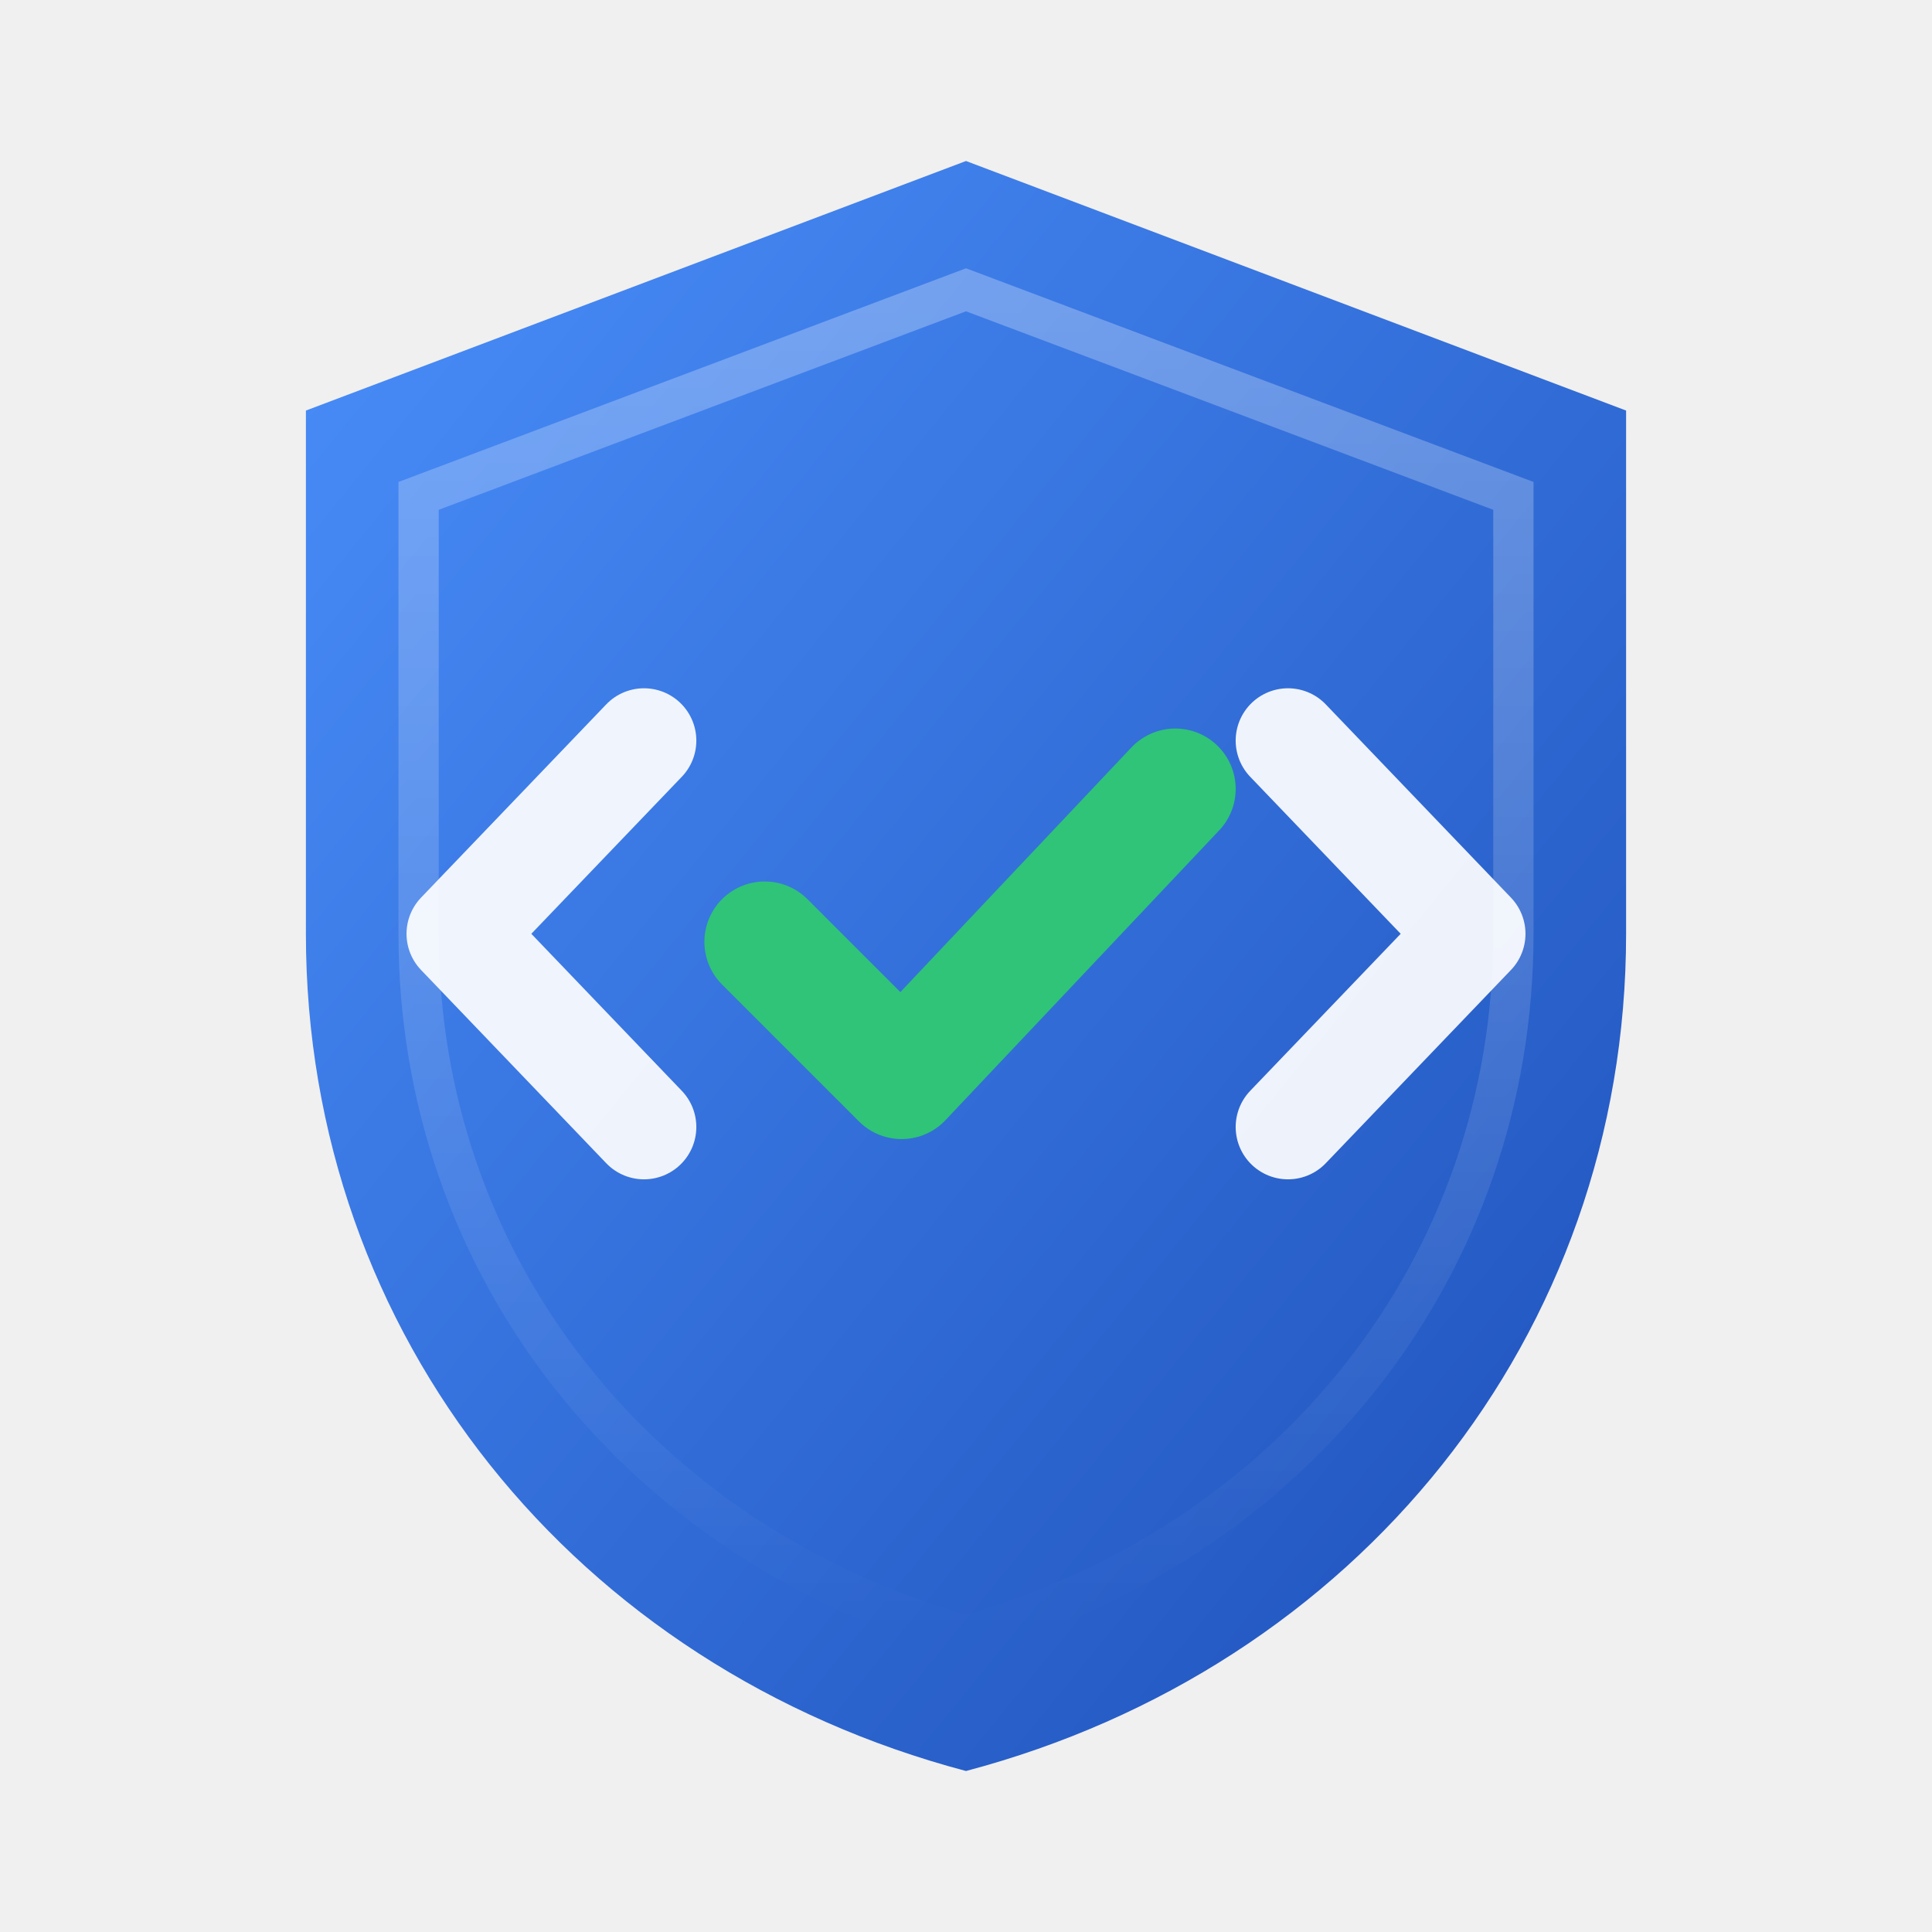
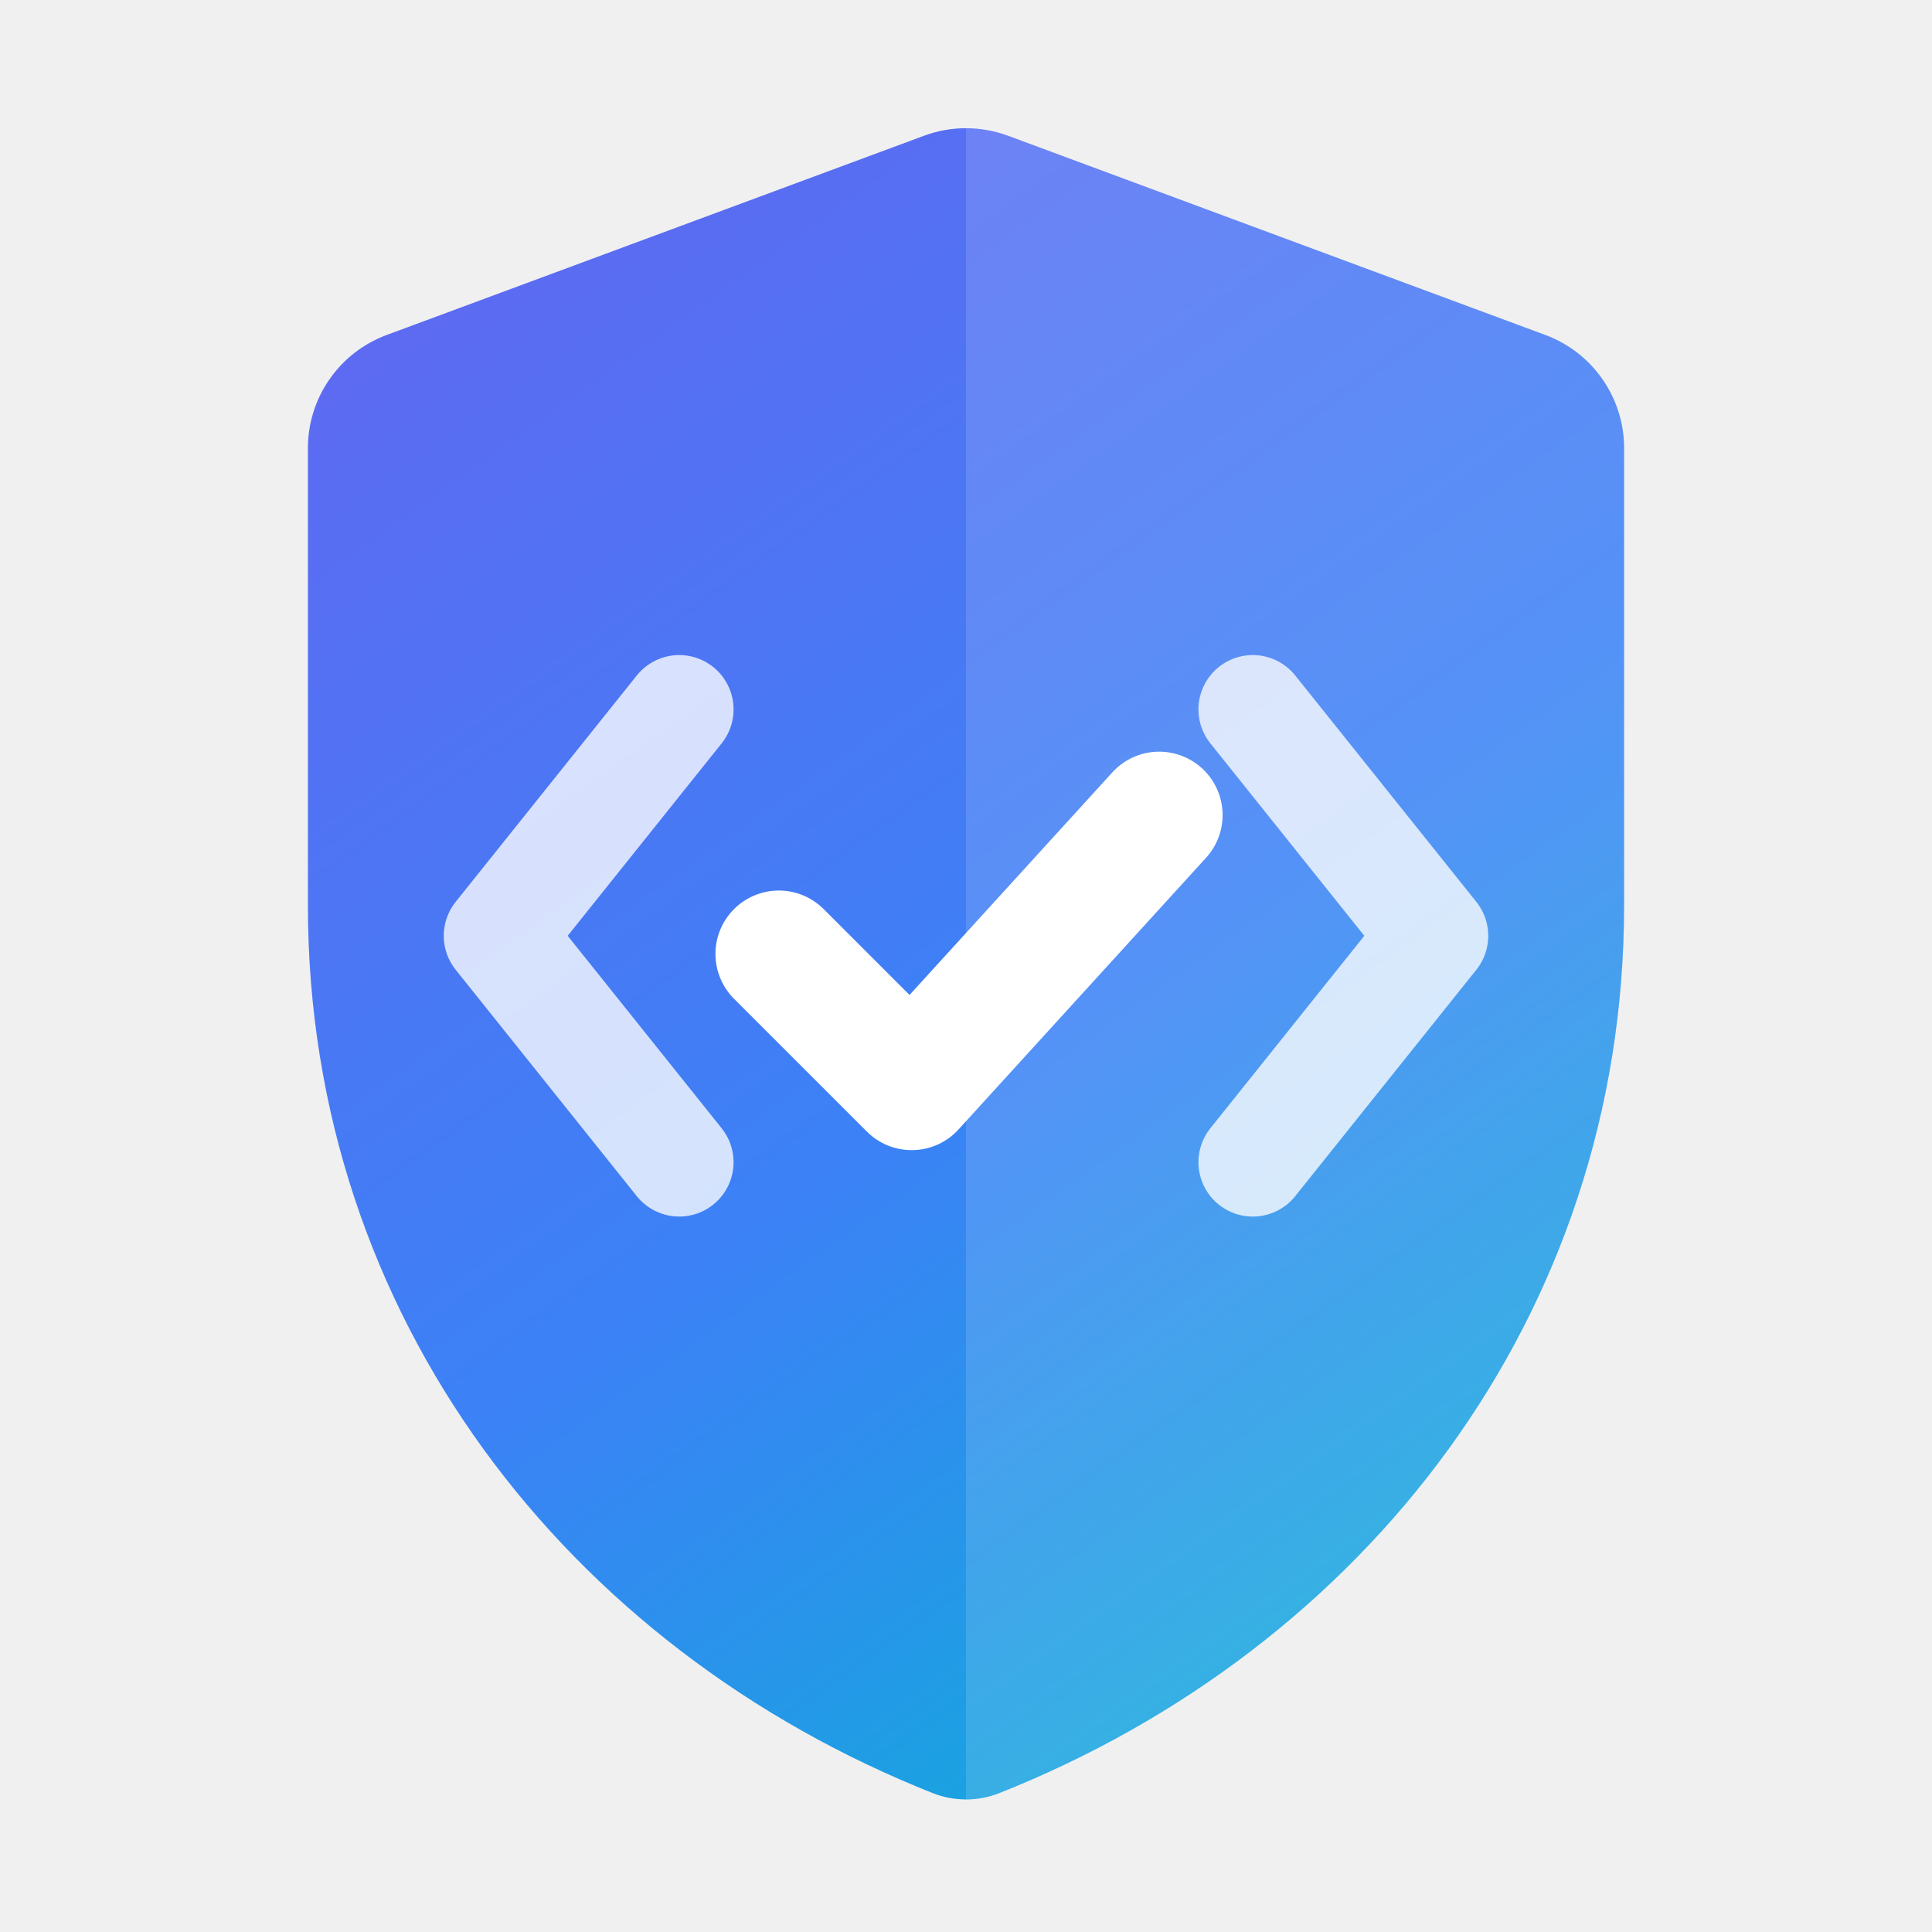
- <svg xmlns="http://www.w3.org/2000/svg" viewBox="0 0 120 120" width="120" height="120" role="img" aria-label="SecureFix">
+ <svg xmlns="http://www.w3.org/2000/svg" viewBox="0 0 64 64" width="64" height="64" role="img" aria-label="SecureFix">
  <defs>
-     <linearGradient id="sf-body" x1="0" y1="0" x2="1" y2="1">
-       <stop offset="0" stop-color="#4a8ffb" />
-       <stop offset="1" stop-color="#1d4fb8" />
-     </linearGradient>
-     <linearGradient id="sf-shine" x1="0" y1="0" x2="0" y2="1">
-       <stop offset="0" stop-color="#ffffff" stop-opacity="0.28" />
-       <stop offset="1" stop-color="#ffffff" stop-opacity="0" />
+     <linearGradient id="sf-fill" x1="12" y1="4" x2="52" y2="60" gradientUnits="userSpaceOnUse">
+       <stop offset="0" stop-color="#6366f1" />
+       <stop offset="0.55" stop-color="#3b82f6" />
+       <stop offset="1" stop-color="#06b6d4" />
    </linearGradient>
  </defs>
-   <path d="M60 10 101 25.5V58c0 25-16.8 45.6-41 52-24.2-6.4-41-27-41-52V25.5z" fill="url(#sf-body)" />
-   <path d="M60 18 94 30.8V58c0 20.6-13.6 37.8-34 43.6C39.6 95.8 26 78.6 26 58V30.8z" fill="none" stroke="url(#sf-shine)" stroke-width="2.5" />
-   <g fill="none" stroke-linecap="round" stroke-linejoin="round">
-     <path d="M40 46 28.5 58 40 70M80 46 91.5 58 80 70" stroke="#ffffff" stroke-width="6.5" stroke-opacity="0.92" />
-     <path d="M47.5 58.5 56 67 73 49" stroke="#2fc477" stroke-width="7.5" />
+   <path d="M30.6 4.5a4 4 0 0 1 2.8 0l17.8 6.6a4 4 0 0 1 2.6 3.8V30c0 13.6-8.6 24.6-20.7 29.4a3 3 0 0 1-2.2 0C18.8 54.6 10.2 43.6 10.2 30V14.9a4 4 0 0 1 2.6-3.8z" fill="url(#sf-fill)" />
+   <path d="M32 4.2v55.4a3 3 0 0 0 1.1-.2C45.2 54.6 53.8 43.6 53.8 30V14.9a4 4 0 0 0-2.6-3.8L33.4 4.5a4 4 0 0 0-1.4-.3z" fill="#ffffff" fill-opacity="0.13" />
+   <g fill="none" stroke="#ffffff" stroke-linecap="round" stroke-linejoin="round">
+     <path d="M22.5 23.5 16.5 31l6 7.5M41.5 23.5l6 7.5-6 7.5" stroke-width="3.6" stroke-opacity="0.78" />
+     <path d="M25.8 31.6l4.4 4.4 8.2-9" stroke-width="4.2" />
  </g>
</svg>
